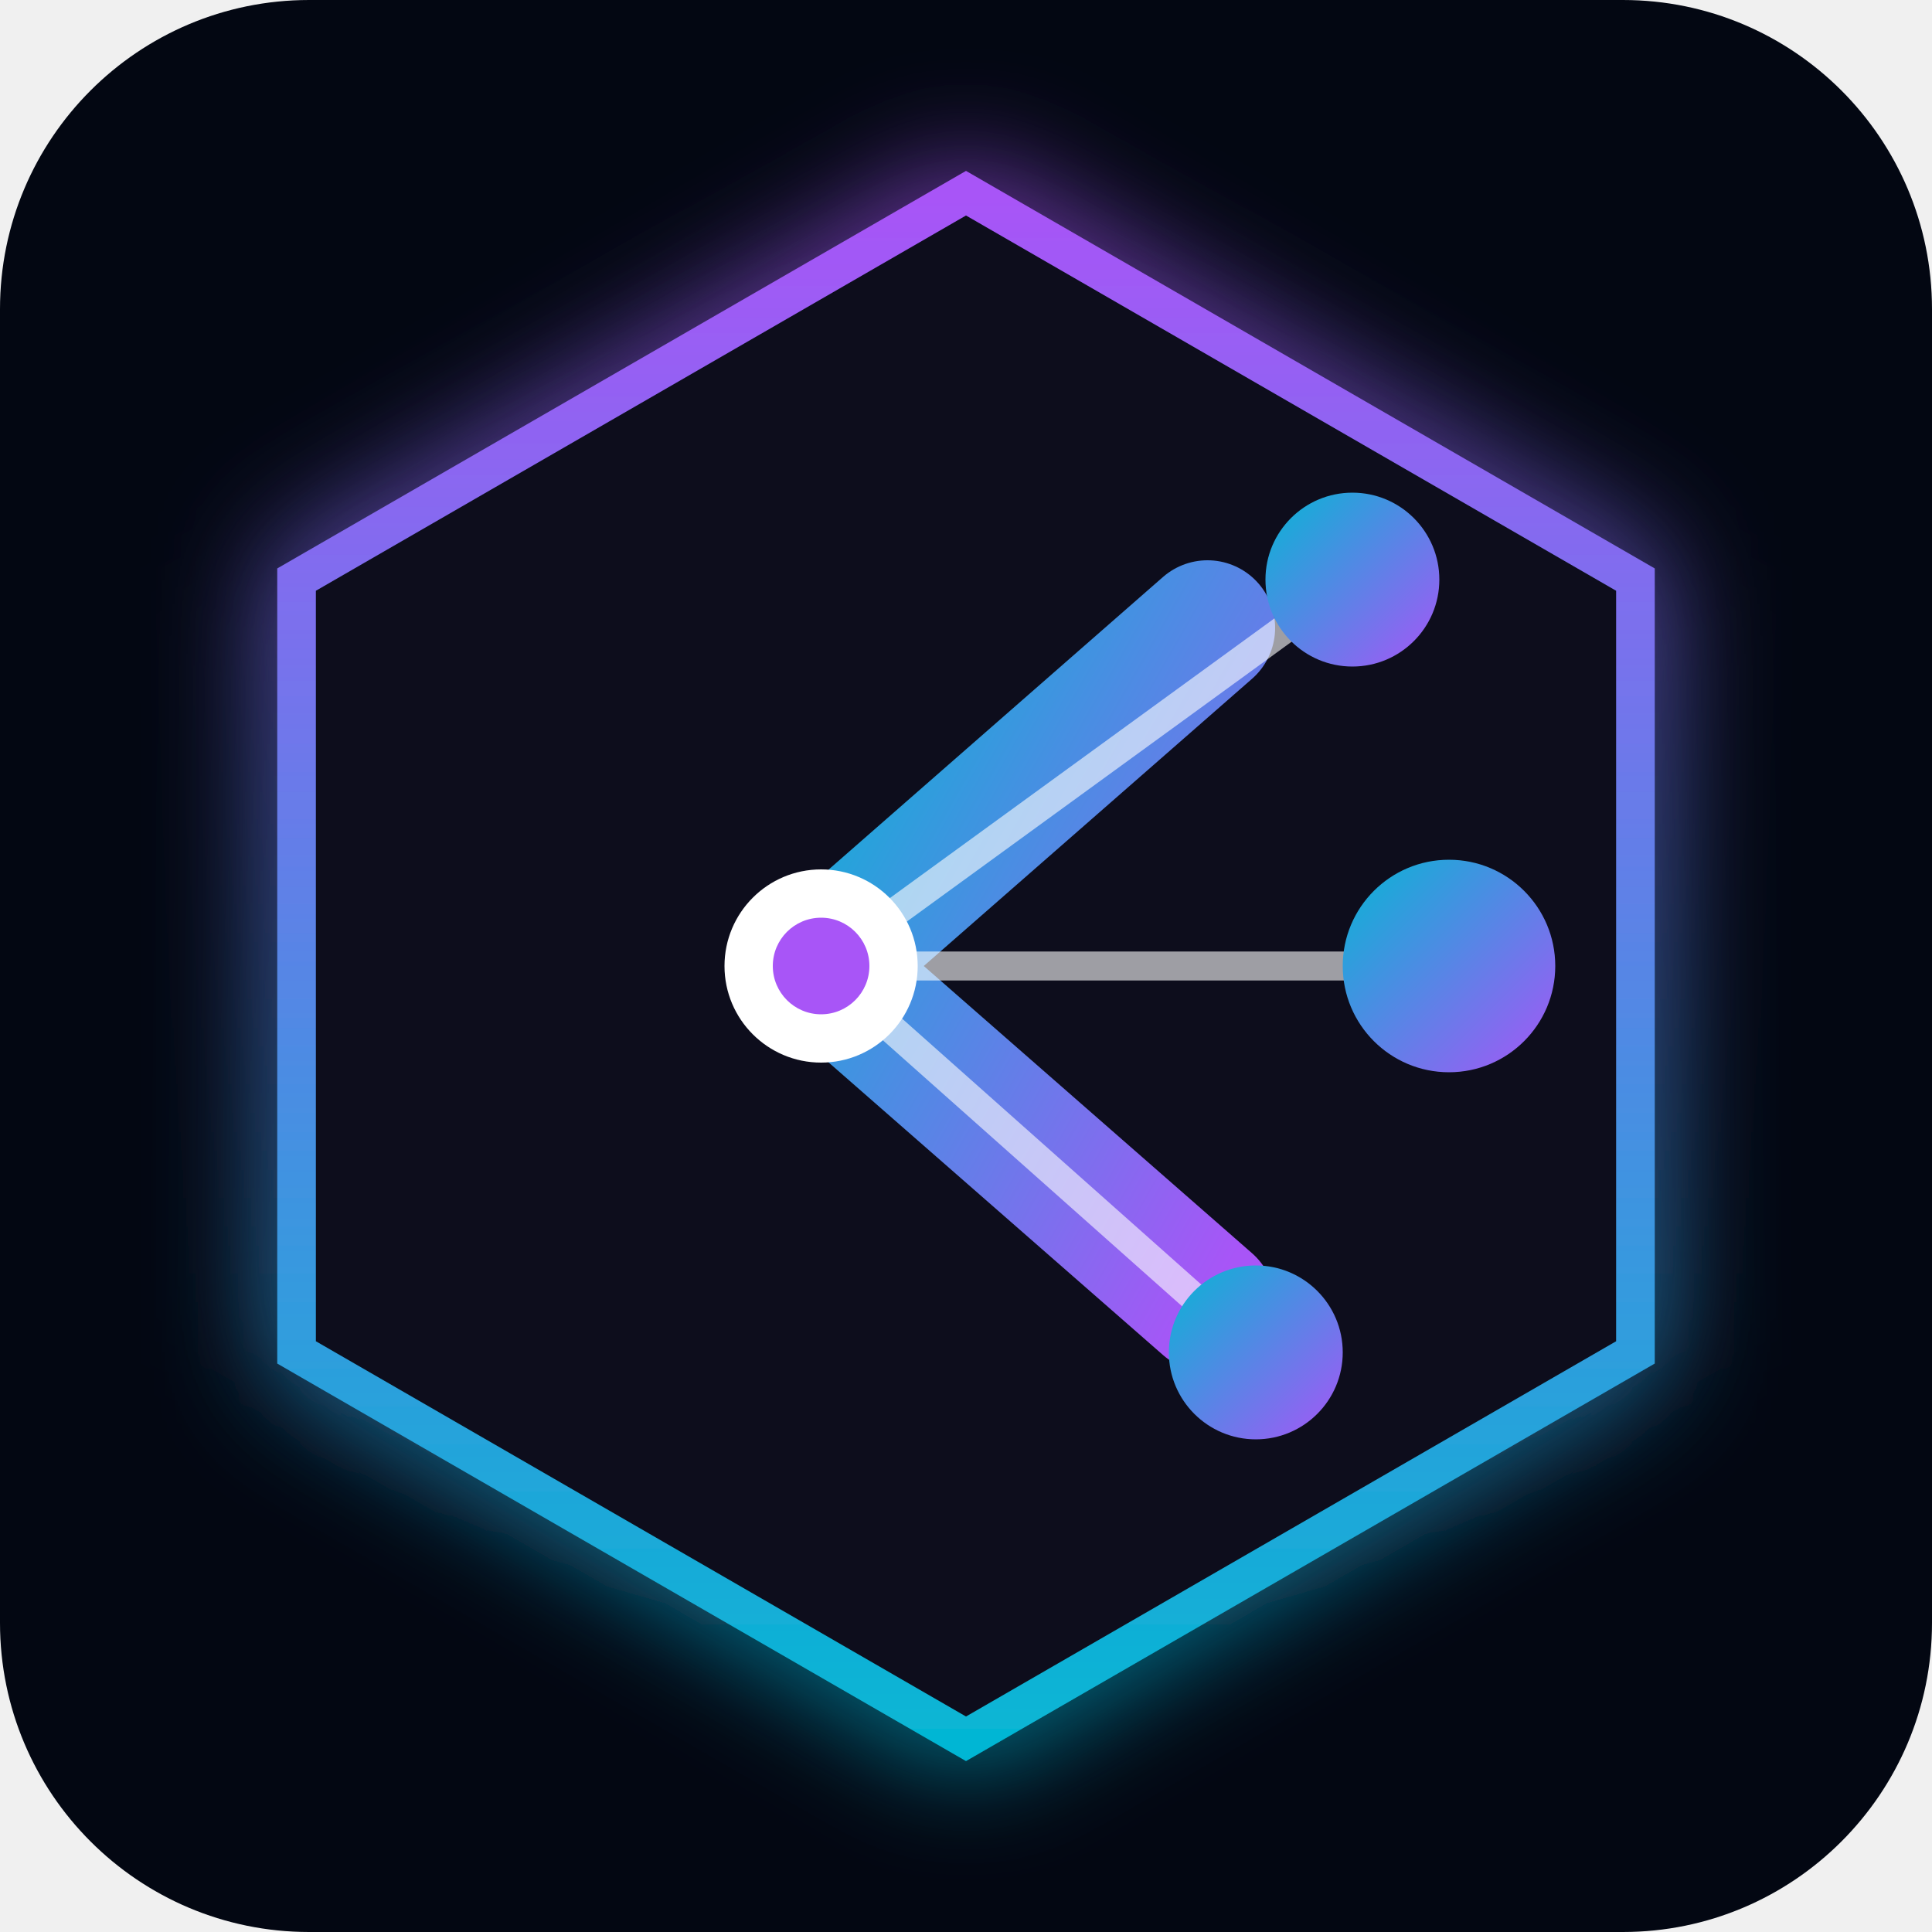
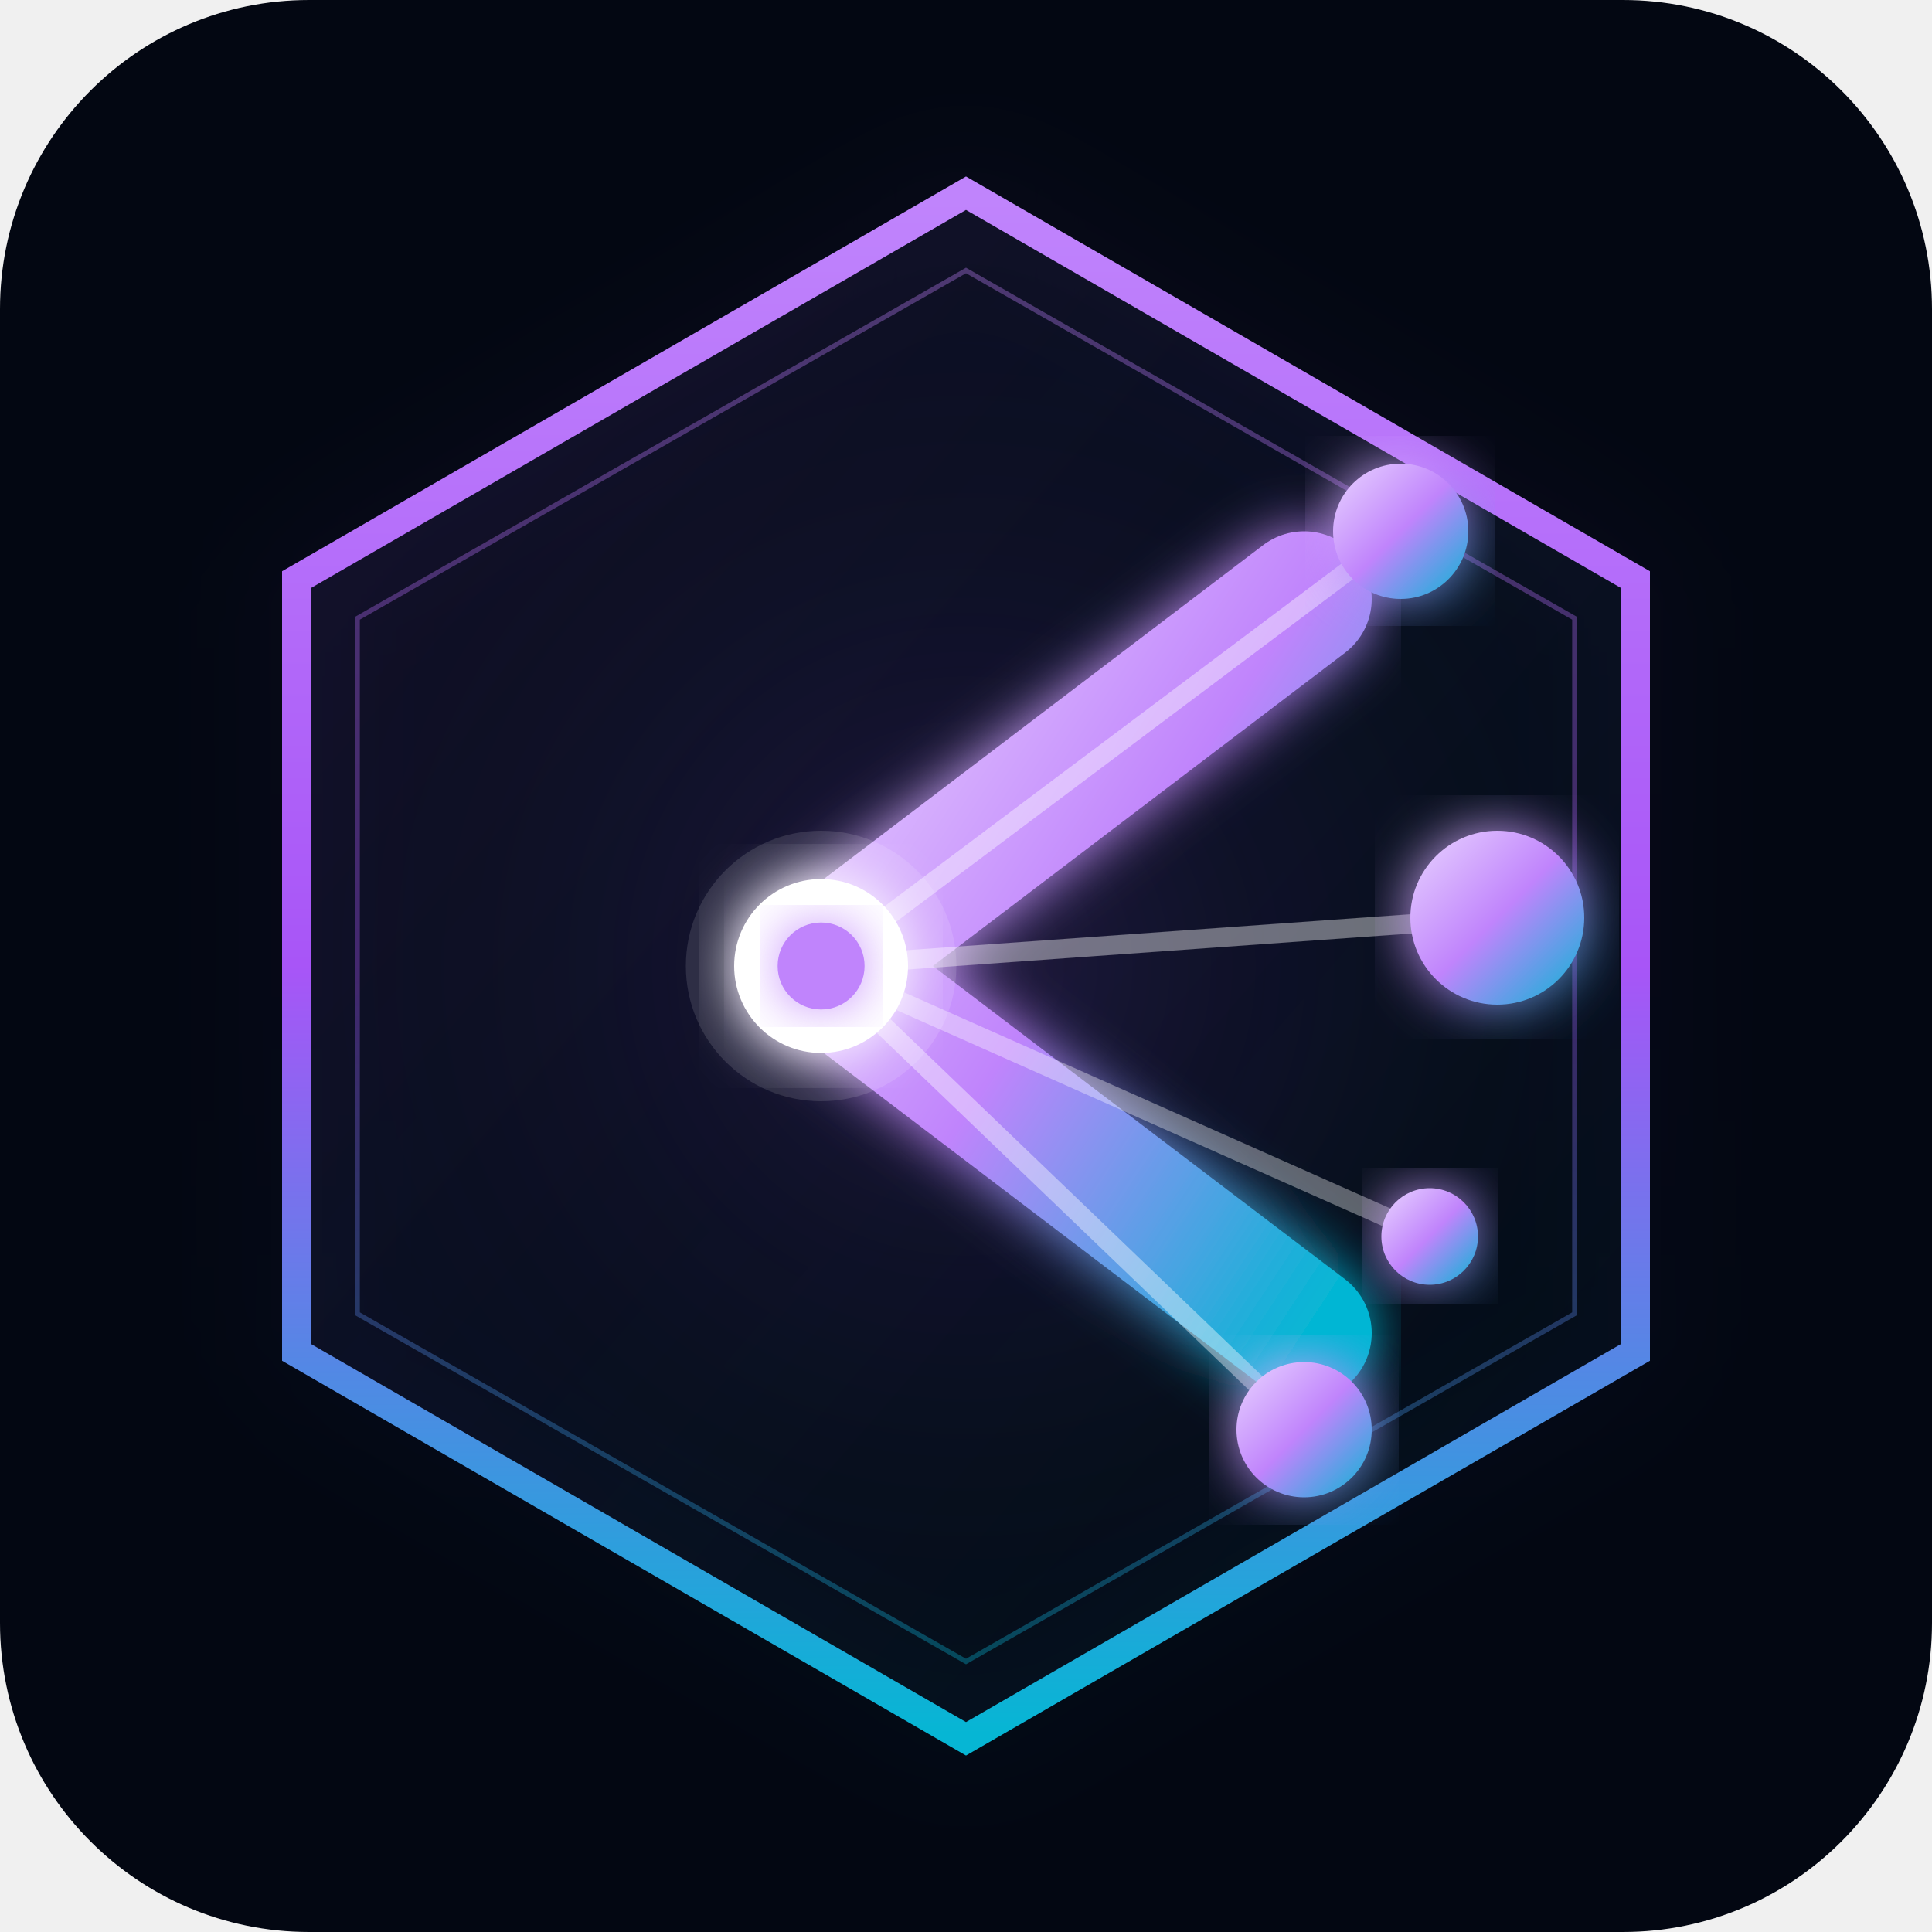
<svg xmlns="http://www.w3.org/2000/svg" viewBox="0 0 200 200">
  <defs>
-     <filter id="glow" x="-20%" y="-20%" width="140%" height="140%">
+     <filter id="glow" x="-40%" y="-40%" width="180%" height="180%">
      <feGaussianBlur stdDeviation="6" result="blur" />
      <feMerge>
        <feMergeNode in="blur" />
        <feMergeNode in="SourceGraphic" />
      </feMerge>
    </filter>
+     <filter id="softGlow" x="-20%" y="-20%" width="140%" height="140%">
+       <feGaussianBlur stdDeviation="3" result="blur" />
+       <feMerge>
+         <feMergeNode in="blur" />
+         <feMergeNode in="SourceGraphic" />
+       </feMerge>
+     </filter>
    <linearGradient id="hexGrad" x1="0%" y1="0%" x2="0%" y2="100%">
-       <stop offset="0%" stop-color="#a855f7" />
+       <stop offset="0%" stop-color="#c084fc" />
+       <stop offset="50%" stop-color="#a855f7" />
      <stop offset="100%" stop-color="#06b6d4" />
    </linearGradient>
+     <linearGradient id="hexFill" x1="0%" y1="0%" x2="100%" y2="100%">
+       <stop offset="0%" stop-color="#a855f7" stop-opacity="0.1" />
+       <stop offset="100%" stop-color="#06b6d4" stop-opacity="0.02" />
+     </linearGradient>
    <linearGradient id="iconGrad" x1="0%" y1="0%" x2="100%" y2="100%">
-       <stop offset="0%" stop-color="#06b6d4" />
-       <stop offset="100%" stop-color="#a855f7" />
+       <stop offset="0%" stop-color="#e9d5ff" />
+       <stop offset="50%" stop-color="#c084fc" />
+       <stop offset="100%" stop-color="#06b6d4" />
    </linearGradient>
+     <radialGradient id="centerGlow" cx="50%" cy="50%" r="50%">
+       <stop offset="0%" stop-color="#a855f7" stop-opacity="0.15" />
+       <stop offset="100%" stop-color="#030712" stop-opacity="0" />
+     </radialGradient>
  </defs>
  <rect width="100%" height="100%" fill="#030712" rx="32" />
-   <polygon points="100,20 169.3,60 169.3,140 100,180 30.7,140 30.7,60" fill="#080e1a" stroke="url(#hexGrad)" stroke-width="4" filter="url(#glow)" />
-   <path d="M 125,65 L 85,100 L 125,135" fill="none" stroke="url(#iconGrad)" stroke-width="14" stroke-linecap="round" stroke-linejoin="round" />
-   <line x1="85" y1="100" x2="140" y2="60" stroke="#FFFFFF" stroke-width="3" opacity="0.6" />
-   <line x1="85" y1="100" x2="150" y2="100" stroke="#FFFFFF" stroke-width="3" opacity="0.6" />
-   <line x1="85" y1="100" x2="130" y2="140" stroke="#FFFFFF" stroke-width="3" opacity="0.6" />
-   <circle cx="140" cy="60" r="9" fill="url(#iconGrad)" />
-   <circle cx="150" cy="100" r="11" fill="url(#iconGrad)" />
-   <circle cx="130" cy="140" r="9" fill="url(#iconGrad)" />
-   <circle cx="85" cy="100" r="10" fill="#FFFFFF" />
-   <circle cx="85" cy="100" r="5" fill="#a855f7" />
+   <circle cx="100" cy="100" r="70" fill="url(#centerGlow)" />
+   <polygon points="100,20 169.3,60 169.3,140 100,180 30.7,140 30.7,60" fill="none" stroke="url(#hexGrad)" stroke-width="0.8" opacity="0.3" filter="url(#glow)" />
+   <polygon points="100,20 169.3,60 169.3,140 100,180 30.7,140 30.7,60" fill="url(#hexFill)" stroke="url(#hexGrad)" stroke-width="3" />
+   <polygon points="100,28 163,64 163,136 100,172 37,136 37,64" fill="none" stroke="url(#hexGrad)" stroke-width="0.5" opacity="0.35" />
+   <path d="M 135,62 L 85,100 L 135,138" fill="none" stroke="url(#iconGrad)" stroke-width="14" stroke-linecap="round" stroke-linejoin="round" filter="url(#softGlow)" />
+   <line x1="85" y1="100" x2="145" y2="55" stroke="#FFFFFF" stroke-width="2" opacity="0.4" />
+   <line x1="85" y1="100" x2="155" y2="95" stroke="#FFFFFF" stroke-width="2" opacity="0.4" />
+   <line x1="85" y1="100" x2="135" y2="148" stroke="#FFFFFF" stroke-width="2" opacity="0.4" />
+   <line x1="85" y1="100" x2="148" y2="128" stroke="#FFFFFF" stroke-width="2" opacity="0.35" />
+   <circle cx="145" cy="55" r="7" fill="url(#iconGrad)" filter="url(#softGlow)" />
+   <circle cx="155" cy="95" r="9" fill="url(#iconGrad)" filter="url(#softGlow)" />
+   <circle cx="135" cy="148" r="7" fill="url(#iconGrad)" filter="url(#softGlow)" />
+   <circle cx="148" cy="128" r="5" fill="url(#iconGrad)" filter="url(#softGlow)" />
+   <circle cx="85" cy="100" r="14" fill="#FFFFFF" opacity="0.12" />
+   <circle cx="85" cy="100" r="9" fill="#FFFFFF" filter="url(#softGlow)" />
+   <circle cx="85" cy="100" r="4.5" fill="#c084fc" filter="url(#softGlow)" />
</svg>
